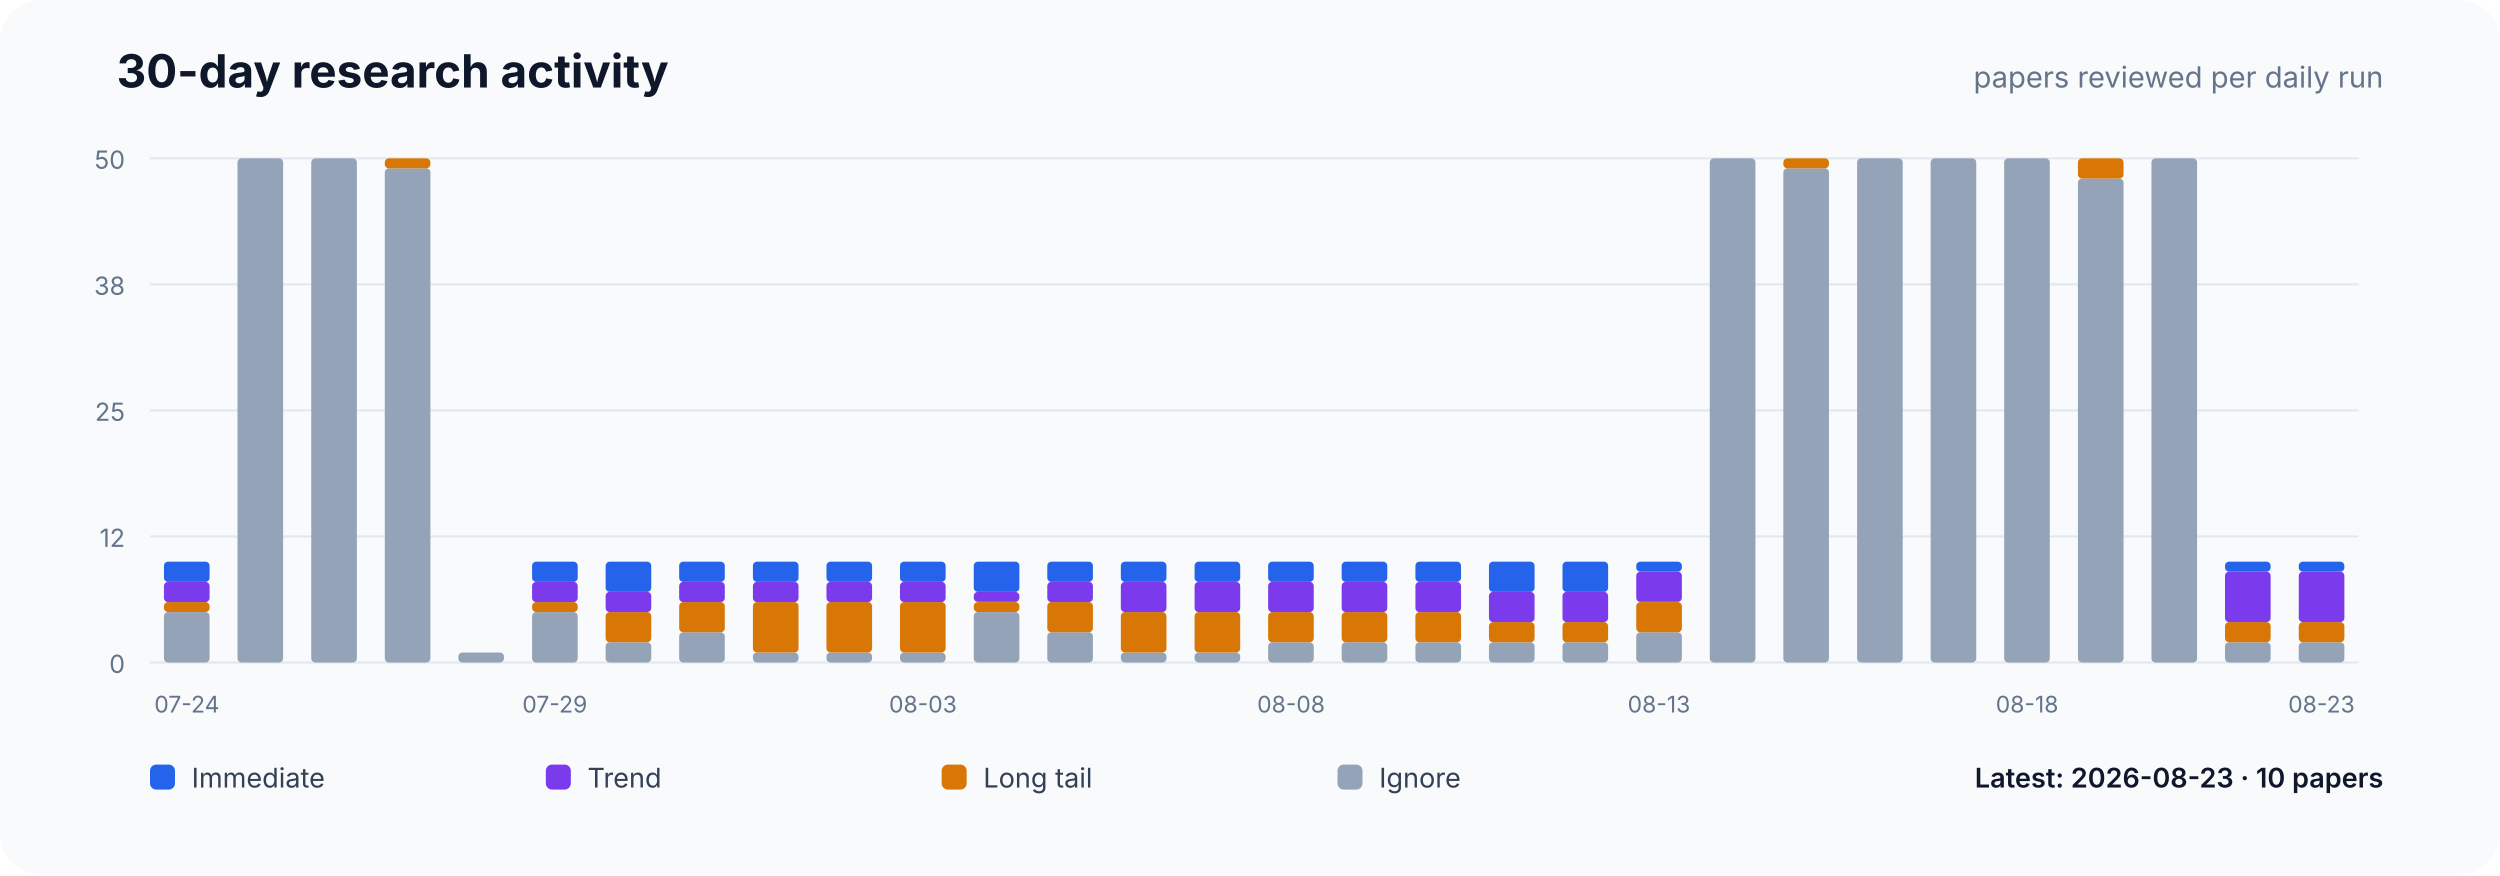
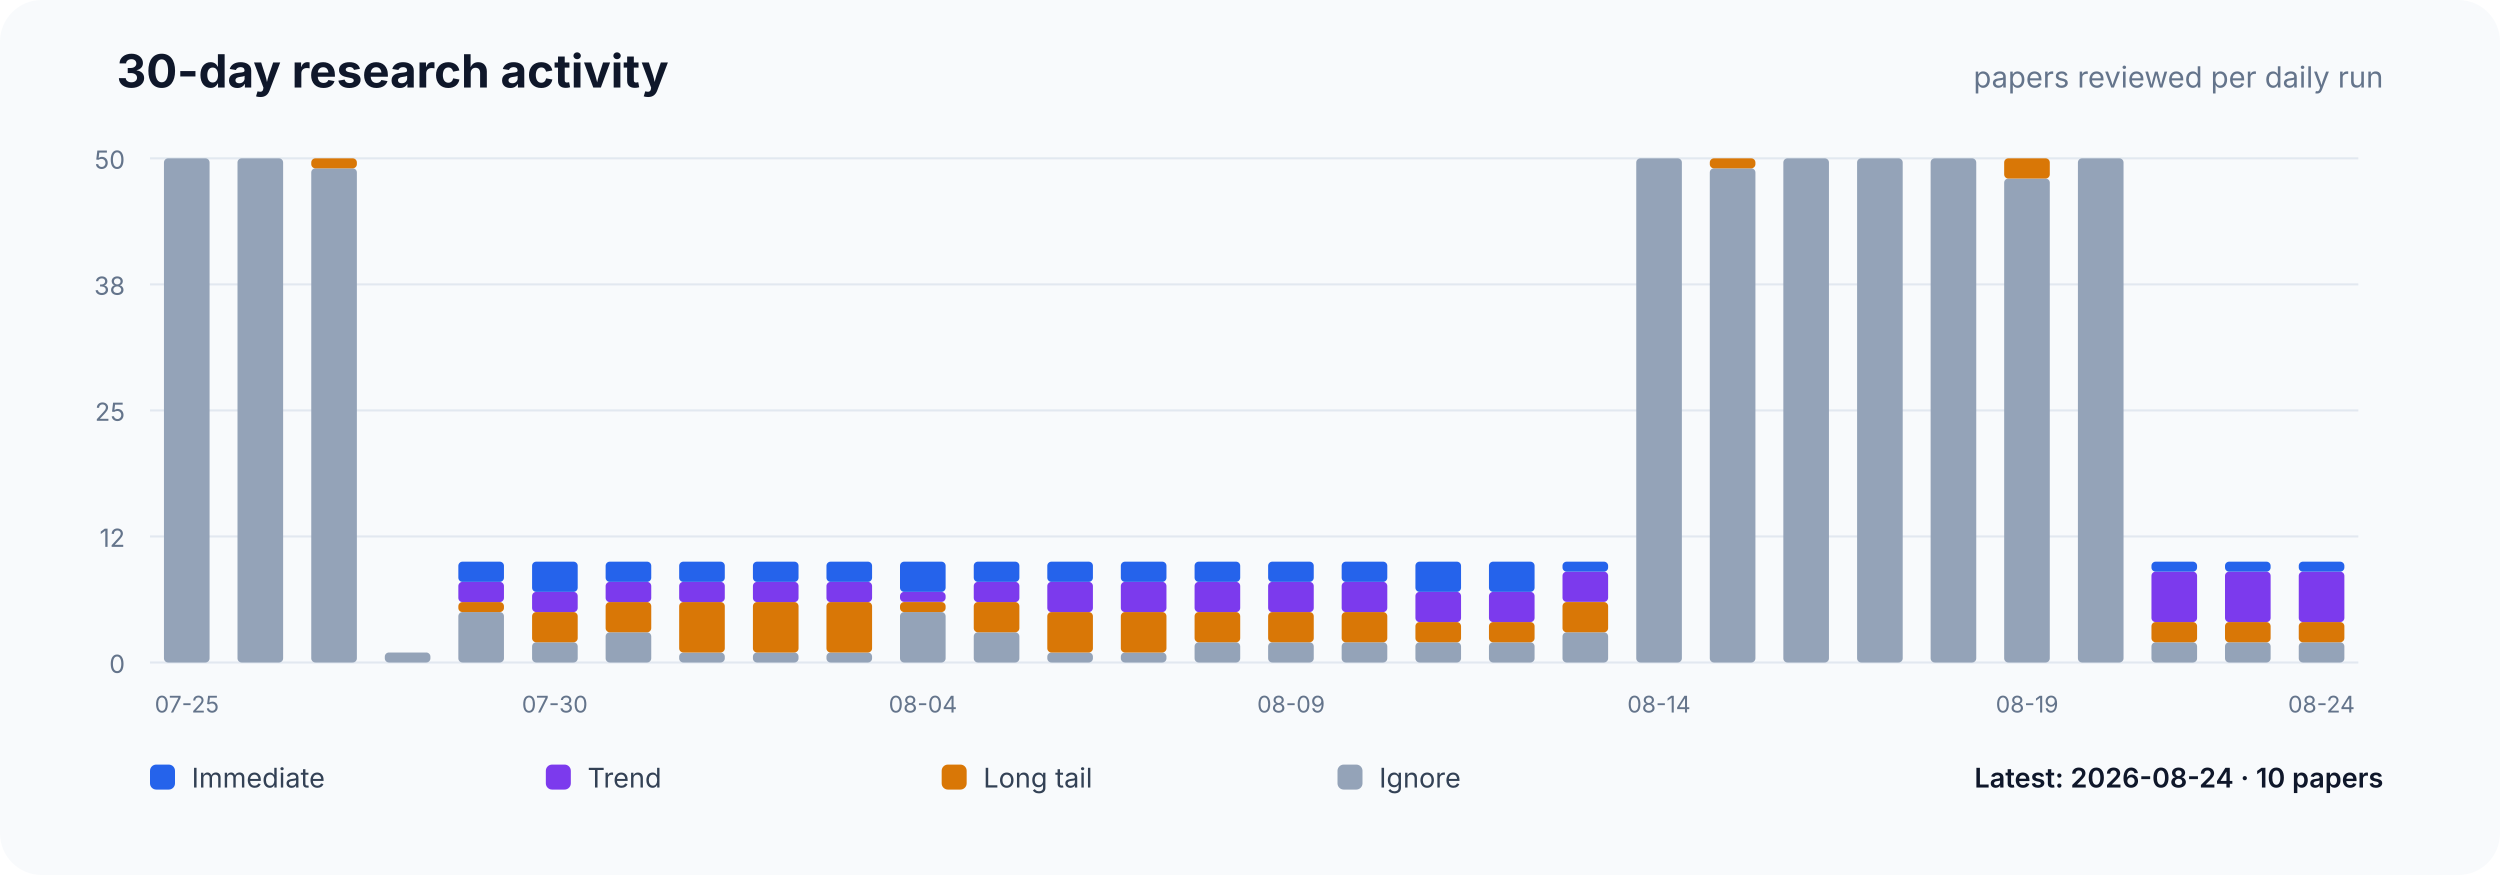
<svg xmlns="http://www.w3.org/2000/svg" width="1200" height="420" viewBox="0 0 1200 420" role="img" aria-labelledby="title desc">
  <rect width="1200" height="420" rx="20" fill="#f8fafc" />
  <text x="56" y="42" font-family="Inter,system-ui,sans-serif" font-size="22" font-weight="700" fill="#0f172a">30-day research activity</text>
  <text x="1144" y="42" text-anchor="end" font-family="Inter,system-ui,sans-serif" font-size="14" fill="#64748b">papers reviewed per daily run</text>
  <line x1="72" y1="318.0" x2="1132" y2="318.0" stroke="#e2e8f0" />
  <text x="60" y="323.0" text-anchor="end" font-family="Inter,system-ui,sans-serif" font-size="12" fill="#64748b">0</text>
  <line x1="72" y1="257.5" x2="1132" y2="257.5" stroke="#e2e8f0" />
  <text x="60" y="262.5" text-anchor="end" font-family="Inter,system-ui,sans-serif" font-size="12" fill="#64748b">12</text>
  <line x1="72" y1="197.0" x2="1132" y2="197.0" stroke="#e2e8f0" />
  <text x="60" y="202.0" text-anchor="end" font-family="Inter,system-ui,sans-serif" font-size="12" fill="#64748b">25</text>
  <line x1="72" y1="136.5" x2="1132" y2="136.5" stroke="#e2e8f0" />
  <text x="60" y="141.5" text-anchor="end" font-family="Inter,system-ui,sans-serif" font-size="12" fill="#64748b">38</text>
  <line x1="72" y1="76.0" x2="1132" y2="76.0" stroke="#e2e8f0" />
  <text x="60" y="81.0" text-anchor="end" font-family="Inter,system-ui,sans-serif" font-size="12" fill="#64748b">50</text>
-   <rect x="78.7" y="293.8" width="21.9" height="24.2" rx="2" fill="#94a3b8" />
-   <rect x="78.7" y="289.0" width="21.9" height="4.8" rx="2" fill="#d97706" />
-   <rect x="78.7" y="279.3" width="21.9" height="9.7" rx="2" fill="#7c3aed" />
-   <rect x="78.7" y="269.6" width="21.9" height="9.7" rx="2" fill="#2563eb" />
-   <text x="89.7" y="342" text-anchor="middle" font-family="Inter,system-ui,sans-serif" font-size="11" fill="#64748b">07-24</text>
+   <rect x="78.7" y="76.0" width="21.9" height="242.0" rx="2" fill="#94a3b8" />
+   <rect x="78.7" y="76.0" width="21.9" height="0.0" rx="2" fill="#d97706" />
+   <rect x="78.7" y="76.0" width="21.9" height="0.0" rx="2" fill="#7c3aed" />
+   <rect x="78.7" y="76.0" width="21.9" height="0.0" rx="2" fill="#2563eb" />
+   <text x="89.7" y="342" text-anchor="middle" font-family="Inter,system-ui,sans-serif" font-size="11" fill="#64748b">07-25</text>
  <rect x="114.0" y="76.0" width="21.9" height="242.0" rx="2" fill="#94a3b8" />
  <rect x="114.0" y="76.0" width="21.9" height="0.0" rx="2" fill="#d97706" />
  <rect x="114.0" y="76.0" width="21.9" height="0.0" rx="2" fill="#7c3aed" />
  <rect x="114.0" y="76.0" width="21.9" height="0.0" rx="2" fill="#2563eb" />
-   <rect x="149.4" y="76.0" width="21.9" height="242.0" rx="2" fill="#94a3b8" />
-   <rect x="149.4" y="76.0" width="21.9" height="0.0" rx="2" fill="#d97706" />
+   <rect x="149.4" y="80.8" width="21.9" height="237.2" rx="2" fill="#94a3b8" />
+   <rect x="149.4" y="76.0" width="21.9" height="4.8" rx="2" fill="#d97706" />
  <rect x="149.4" y="76.0" width="21.9" height="0.0" rx="2" fill="#7c3aed" />
  <rect x="149.4" y="76.0" width="21.9" height="0.0" rx="2" fill="#2563eb" />
-   <rect x="184.7" y="80.8" width="21.9" height="237.2" rx="2" fill="#94a3b8" />
-   <rect x="184.7" y="76.0" width="21.9" height="4.8" rx="2" fill="#d97706" />
-   <rect x="184.7" y="76.0" width="21.9" height="0.0" rx="2" fill="#7c3aed" />
-   <rect x="184.7" y="76.0" width="21.9" height="0.0" rx="2" fill="#2563eb" />
-   <rect x="220.0" y="313.2" width="21.9" height="4.8" rx="2" fill="#94a3b8" />
-   <rect x="220.0" y="313.2" width="21.9" height="0.0" rx="2" fill="#d97706" />
-   <rect x="220.0" y="313.2" width="21.9" height="0.0" rx="2" fill="#7c3aed" />
-   <rect x="220.0" y="313.2" width="21.9" height="0.0" rx="2" fill="#2563eb" />
-   <rect x="255.4" y="293.8" width="21.9" height="24.2" rx="2" fill="#94a3b8" />
-   <rect x="255.4" y="289.0" width="21.9" height="4.8" rx="2" fill="#d97706" />
-   <rect x="255.4" y="279.3" width="21.9" height="9.7" rx="2" fill="#7c3aed" />
-   <rect x="255.4" y="269.6" width="21.9" height="9.7" rx="2" fill="#2563eb" />
-   <text x="266.3" y="342" text-anchor="middle" font-family="Inter,system-ui,sans-serif" font-size="11" fill="#64748b">07-29</text>
-   <rect x="290.7" y="308.3" width="21.9" height="9.7" rx="2" fill="#94a3b8" />
-   <rect x="290.7" y="293.8" width="21.9" height="14.5" rx="2" fill="#d97706" />
-   <rect x="290.7" y="284.1" width="21.9" height="9.7" rx="2" fill="#7c3aed" />
-   <rect x="290.7" y="269.6" width="21.9" height="14.5" rx="2" fill="#2563eb" />
-   <rect x="326.0" y="303.5" width="21.9" height="14.5" rx="2" fill="#94a3b8" />
-   <rect x="326.0" y="289.0" width="21.9" height="14.5" rx="2" fill="#d97706" />
+   <rect x="184.7" y="313.2" width="21.9" height="4.8" rx="2" fill="#94a3b8" />
+   <rect x="184.7" y="313.2" width="21.9" height="0.0" rx="2" fill="#d97706" />
+   <rect x="184.7" y="313.2" width="21.9" height="0.0" rx="2" fill="#7c3aed" />
+   <rect x="184.7" y="313.2" width="21.9" height="0.0" rx="2" fill="#2563eb" />
+   <rect x="220.0" y="293.8" width="21.9" height="24.2" rx="2" fill="#94a3b8" />
+   <rect x="220.0" y="289.0" width="21.9" height="4.8" rx="2" fill="#d97706" />
+   <rect x="220.0" y="279.3" width="21.9" height="9.7" rx="2" fill="#7c3aed" />
+   <rect x="220.0" y="269.6" width="21.9" height="9.7" rx="2" fill="#2563eb" />
+   <rect x="255.4" y="308.3" width="21.9" height="9.7" rx="2" fill="#94a3b8" />
+   <rect x="255.4" y="293.8" width="21.9" height="14.5" rx="2" fill="#d97706" />
+   <rect x="255.4" y="284.1" width="21.9" height="9.7" rx="2" fill="#7c3aed" />
+   <rect x="255.4" y="269.6" width="21.9" height="14.5" rx="2" fill="#2563eb" />
+   <text x="266.3" y="342" text-anchor="middle" font-family="Inter,system-ui,sans-serif" font-size="11" fill="#64748b">07-30</text>
+   <rect x="290.7" y="303.5" width="21.9" height="14.5" rx="2" fill="#94a3b8" />
+   <rect x="290.7" y="289.0" width="21.9" height="14.5" rx="2" fill="#d97706" />
+   <rect x="290.7" y="279.3" width="21.9" height="9.7" rx="2" fill="#7c3aed" />
+   <rect x="290.7" y="269.6" width="21.9" height="9.7" rx="2" fill="#2563eb" />
+   <rect x="326.0" y="313.2" width="21.9" height="4.8" rx="2" fill="#94a3b8" />
+   <rect x="326.0" y="289.0" width="21.9" height="24.2" rx="2" fill="#d97706" />
  <rect x="326.0" y="279.3" width="21.9" height="9.7" rx="2" fill="#7c3aed" />
  <rect x="326.0" y="269.6" width="21.9" height="9.7" rx="2" fill="#2563eb" />
  <rect x="361.4" y="313.2" width="21.9" height="4.8" rx="2" fill="#94a3b8" />
  <rect x="361.4" y="289.0" width="21.9" height="24.2" rx="2" fill="#d97706" />
  <rect x="361.4" y="279.3" width="21.9" height="9.7" rx="2" fill="#7c3aed" />
  <rect x="361.4" y="269.6" width="21.9" height="9.7" rx="2" fill="#2563eb" />
  <rect x="396.7" y="313.2" width="21.9" height="4.8" rx="2" fill="#94a3b8" />
  <rect x="396.7" y="289.0" width="21.9" height="24.2" rx="2" fill="#d97706" />
  <rect x="396.7" y="279.3" width="21.9" height="9.7" rx="2" fill="#7c3aed" />
  <rect x="396.7" y="269.6" width="21.9" height="9.7" rx="2" fill="#2563eb" />
-   <rect x="432.0" y="313.2" width="21.9" height="4.8" rx="2" fill="#94a3b8" />
-   <rect x="432.0" y="289.0" width="21.9" height="24.2" rx="2" fill="#d97706" />
-   <rect x="432.0" y="279.3" width="21.9" height="9.7" rx="2" fill="#7c3aed" />
-   <rect x="432.0" y="269.6" width="21.9" height="9.7" rx="2" fill="#2563eb" />
-   <text x="443.0" y="342" text-anchor="middle" font-family="Inter,system-ui,sans-serif" font-size="11" fill="#64748b">08-03</text>
-   <rect x="467.4" y="293.8" width="21.9" height="24.2" rx="2" fill="#94a3b8" />
-   <rect x="467.4" y="289.0" width="21.9" height="4.8" rx="2" fill="#d97706" />
-   <rect x="467.4" y="284.1" width="21.9" height="4.8" rx="2" fill="#7c3aed" />
-   <rect x="467.4" y="269.6" width="21.9" height="14.5" rx="2" fill="#2563eb" />
-   <rect x="502.7" y="303.5" width="21.9" height="14.5" rx="2" fill="#94a3b8" />
-   <rect x="502.7" y="289.0" width="21.9" height="14.5" rx="2" fill="#d97706" />
-   <rect x="502.7" y="279.3" width="21.9" height="9.7" rx="2" fill="#7c3aed" />
+   <rect x="432.0" y="293.8" width="21.9" height="24.2" rx="2" fill="#94a3b8" />
+   <rect x="432.0" y="289.0" width="21.9" height="4.8" rx="2" fill="#d97706" />
+   <rect x="432.0" y="284.1" width="21.9" height="4.8" rx="2" fill="#7c3aed" />
+   <rect x="432.0" y="269.6" width="21.9" height="14.5" rx="2" fill="#2563eb" />
+   <text x="443.0" y="342" text-anchor="middle" font-family="Inter,system-ui,sans-serif" font-size="11" fill="#64748b">08-04</text>
+   <rect x="467.4" y="303.5" width="21.9" height="14.5" rx="2" fill="#94a3b8" />
+   <rect x="467.4" y="289.0" width="21.9" height="14.5" rx="2" fill="#d97706" />
+   <rect x="467.4" y="279.3" width="21.9" height="9.7" rx="2" fill="#7c3aed" />
+   <rect x="467.4" y="269.6" width="21.9" height="9.7" rx="2" fill="#2563eb" />
+   <rect x="502.7" y="313.2" width="21.9" height="4.8" rx="2" fill="#94a3b8" />
+   <rect x="502.7" y="293.8" width="21.9" height="19.4" rx="2" fill="#d97706" />
+   <rect x="502.7" y="279.3" width="21.9" height="14.5" rx="2" fill="#7c3aed" />
  <rect x="502.7" y="269.6" width="21.9" height="9.7" rx="2" fill="#2563eb" />
  <rect x="538.0" y="313.2" width="21.9" height="4.8" rx="2" fill="#94a3b8" />
  <rect x="538.0" y="293.8" width="21.9" height="19.4" rx="2" fill="#d97706" />
  <rect x="538.0" y="279.3" width="21.9" height="14.5" rx="2" fill="#7c3aed" />
  <rect x="538.0" y="269.6" width="21.9" height="9.7" rx="2" fill="#2563eb" />
-   <rect x="573.4" y="313.2" width="21.9" height="4.8" rx="2" fill="#94a3b8" />
-   <rect x="573.4" y="293.8" width="21.9" height="19.4" rx="2" fill="#d97706" />
+   <rect x="573.4" y="308.3" width="21.9" height="9.7" rx="2" fill="#94a3b8" />
+   <rect x="573.4" y="293.8" width="21.9" height="14.5" rx="2" fill="#d97706" />
  <rect x="573.4" y="279.3" width="21.9" height="14.5" rx="2" fill="#7c3aed" />
  <rect x="573.4" y="269.6" width="21.9" height="9.7" rx="2" fill="#2563eb" />
  <rect x="608.7" y="308.3" width="21.9" height="9.7" rx="2" fill="#94a3b8" />
  <rect x="608.7" y="293.8" width="21.9" height="14.5" rx="2" fill="#d97706" />
  <rect x="608.7" y="279.3" width="21.9" height="14.5" rx="2" fill="#7c3aed" />
  <rect x="608.7" y="269.6" width="21.9" height="9.7" rx="2" fill="#2563eb" />
-   <text x="619.7" y="342" text-anchor="middle" font-family="Inter,system-ui,sans-serif" font-size="11" fill="#64748b">08-08</text>
+   <text x="619.7" y="342" text-anchor="middle" font-family="Inter,system-ui,sans-serif" font-size="11" fill="#64748b">08-09</text>
  <rect x="644.0" y="308.3" width="21.9" height="9.7" rx="2" fill="#94a3b8" />
  <rect x="644.0" y="293.8" width="21.9" height="14.5" rx="2" fill="#d97706" />
  <rect x="644.0" y="279.3" width="21.9" height="14.5" rx="2" fill="#7c3aed" />
  <rect x="644.0" y="269.6" width="21.9" height="9.7" rx="2" fill="#2563eb" />
  <rect x="679.4" y="308.3" width="21.9" height="9.7" rx="2" fill="#94a3b8" />
-   <rect x="679.4" y="293.8" width="21.9" height="14.5" rx="2" fill="#d97706" />
-   <rect x="679.4" y="279.3" width="21.9" height="14.5" rx="2" fill="#7c3aed" />
-   <rect x="679.4" y="269.6" width="21.9" height="9.7" rx="2" fill="#2563eb" />
+   <rect x="679.4" y="298.6" width="21.9" height="9.7" rx="2" fill="#d97706" />
+   <rect x="679.4" y="284.1" width="21.9" height="14.5" rx="2" fill="#7c3aed" />
+   <rect x="679.4" y="269.6" width="21.9" height="14.5" rx="2" fill="#2563eb" />
  <rect x="714.7" y="308.3" width="21.9" height="9.7" rx="2" fill="#94a3b8" />
  <rect x="714.7" y="298.6" width="21.9" height="9.7" rx="2" fill="#d97706" />
  <rect x="714.7" y="284.1" width="21.9" height="14.5" rx="2" fill="#7c3aed" />
  <rect x="714.7" y="269.6" width="21.9" height="14.5" rx="2" fill="#2563eb" />
-   <rect x="750.0" y="308.3" width="21.9" height="9.7" rx="2" fill="#94a3b8" />
-   <rect x="750.0" y="298.6" width="21.9" height="9.7" rx="2" fill="#d97706" />
-   <rect x="750.0" y="284.1" width="21.9" height="14.5" rx="2" fill="#7c3aed" />
-   <rect x="750.0" y="269.6" width="21.9" height="14.5" rx="2" fill="#2563eb" />
-   <rect x="785.4" y="303.5" width="21.9" height="14.5" rx="2" fill="#94a3b8" />
-   <rect x="785.4" y="289.0" width="21.9" height="14.5" rx="2" fill="#d97706" />
-   <rect x="785.4" y="274.4" width="21.9" height="14.5" rx="2" fill="#7c3aed" />
-   <rect x="785.4" y="269.6" width="21.9" height="4.8" rx="2" fill="#2563eb" />
-   <text x="796.3" y="342" text-anchor="middle" font-family="Inter,system-ui,sans-serif" font-size="11" fill="#64748b">08-13</text>
-   <rect x="820.7" y="76.0" width="21.9" height="242.0" rx="2" fill="#94a3b8" />
-   <rect x="820.7" y="76.0" width="21.9" height="0.0" rx="2" fill="#d97706" />
+   <rect x="750.0" y="303.5" width="21.9" height="14.5" rx="2" fill="#94a3b8" />
+   <rect x="750.0" y="289.0" width="21.9" height="14.5" rx="2" fill="#d97706" />
+   <rect x="750.0" y="274.4" width="21.9" height="14.5" rx="2" fill="#7c3aed" />
+   <rect x="750.0" y="269.6" width="21.9" height="4.8" rx="2" fill="#2563eb" />
+   <rect x="785.4" y="76.0" width="21.9" height="242.0" rx="2" fill="#94a3b8" />
+   <rect x="785.4" y="76.0" width="21.9" height="0.0" rx="2" fill="#d97706" />
+   <rect x="785.4" y="76.0" width="21.9" height="0.0" rx="2" fill="#7c3aed" />
+   <rect x="785.4" y="76.0" width="21.9" height="0.0" rx="2" fill="#2563eb" />
+   <text x="796.3" y="342" text-anchor="middle" font-family="Inter,system-ui,sans-serif" font-size="11" fill="#64748b">08-14</text>
+   <rect x="820.7" y="80.8" width="21.9" height="237.2" rx="2" fill="#94a3b8" />
+   <rect x="820.7" y="76.0" width="21.9" height="4.8" rx="2" fill="#d97706" />
  <rect x="820.7" y="76.0" width="21.9" height="0.0" rx="2" fill="#7c3aed" />
  <rect x="820.7" y="76.0" width="21.9" height="0.0" rx="2" fill="#2563eb" />
-   <rect x="856.0" y="80.8" width="21.9" height="237.2" rx="2" fill="#94a3b8" />
-   <rect x="856.0" y="76.0" width="21.9" height="4.8" rx="2" fill="#d97706" />
+   <rect x="856.0" y="76.0" width="21.9" height="242.0" rx="2" fill="#94a3b8" />
+   <rect x="856.0" y="76.0" width="21.9" height="0.0" rx="2" fill="#d97706" />
  <rect x="856.0" y="76.0" width="21.9" height="0.0" rx="2" fill="#7c3aed" />
  <rect x="856.0" y="76.0" width="21.9" height="0.0" rx="2" fill="#2563eb" />
  <rect x="891.4" y="76.0" width="21.9" height="242.0" rx="2" fill="#94a3b8" />
  <rect x="891.4" y="76.0" width="21.9" height="0.0" rx="2" fill="#d97706" />
  <rect x="891.4" y="76.0" width="21.9" height="0.0" rx="2" fill="#7c3aed" />
  <rect x="891.4" y="76.0" width="21.9" height="0.0" rx="2" fill="#2563eb" />
  <rect x="926.7" y="76.0" width="21.9" height="242.0" rx="2" fill="#94a3b8" />
  <rect x="926.7" y="76.0" width="21.9" height="0.0" rx="2" fill="#d97706" />
  <rect x="926.7" y="76.0" width="21.9" height="0.0" rx="2" fill="#7c3aed" />
  <rect x="926.7" y="76.0" width="21.9" height="0.0" rx="2" fill="#2563eb" />
-   <rect x="962.0" y="76.0" width="21.9" height="242.0" rx="2" fill="#94a3b8" />
-   <rect x="962.0" y="76.0" width="21.9" height="0.0" rx="2" fill="#d97706" />
+   <rect x="962.0" y="85.7" width="21.9" height="232.3" rx="2" fill="#94a3b8" />
+   <rect x="962.0" y="76.0" width="21.9" height="9.7" rx="2" fill="#d97706" />
  <rect x="962.0" y="76.0" width="21.9" height="0.0" rx="2" fill="#7c3aed" />
  <rect x="962.0" y="76.0" width="21.9" height="0.0" rx="2" fill="#2563eb" />
-   <text x="973.0" y="342" text-anchor="middle" font-family="Inter,system-ui,sans-serif" font-size="11" fill="#64748b">08-18</text>
-   <rect x="997.4" y="85.7" width="21.9" height="232.3" rx="2" fill="#94a3b8" />
-   <rect x="997.4" y="76.0" width="21.9" height="9.7" rx="2" fill="#d97706" />
+   <text x="973.0" y="342" text-anchor="middle" font-family="Inter,system-ui,sans-serif" font-size="11" fill="#64748b">08-19</text>
+   <rect x="997.4" y="76.0" width="21.9" height="242.0" rx="2" fill="#94a3b8" />
+   <rect x="997.4" y="76.0" width="21.9" height="0.0" rx="2" fill="#d97706" />
  <rect x="997.4" y="76.0" width="21.9" height="0.0" rx="2" fill="#7c3aed" />
  <rect x="997.4" y="76.0" width="21.9" height="0.0" rx="2" fill="#2563eb" />
-   <rect x="1032.7" y="76.0" width="21.9" height="242.0" rx="2" fill="#94a3b8" />
-   <rect x="1032.7" y="76.0" width="21.9" height="0.0" rx="2" fill="#d97706" />
-   <rect x="1032.7" y="76.0" width="21.9" height="0.0" rx="2" fill="#7c3aed" />
-   <rect x="1032.7" y="76.0" width="21.9" height="0.0" rx="2" fill="#2563eb" />
+   <rect x="1032.7" y="308.3" width="21.9" height="9.7" rx="2" fill="#94a3b8" />
+   <rect x="1032.7" y="298.6" width="21.9" height="9.7" rx="2" fill="#d97706" />
+   <rect x="1032.7" y="274.4" width="21.9" height="24.2" rx="2" fill="#7c3aed" />
+   <rect x="1032.7" y="269.6" width="21.9" height="4.8" rx="2" fill="#2563eb" />
  <rect x="1068.0" y="308.3" width="21.9" height="9.7" rx="2" fill="#94a3b8" />
  <rect x="1068.0" y="298.6" width="21.9" height="9.7" rx="2" fill="#d97706" />
  <rect x="1068.0" y="274.4" width="21.9" height="24.2" rx="2" fill="#7c3aed" />
  <rect x="1068.0" y="269.6" width="21.9" height="4.8" rx="2" fill="#2563eb" />
  <rect x="1103.4" y="308.3" width="21.9" height="9.7" rx="2" fill="#94a3b8" />
  <rect x="1103.4" y="298.6" width="21.9" height="9.7" rx="2" fill="#d97706" />
  <rect x="1103.4" y="274.4" width="21.9" height="24.2" rx="2" fill="#7c3aed" />
  <rect x="1103.4" y="269.6" width="21.9" height="4.8" rx="2" fill="#2563eb" />
-   <text x="1114.3" y="342" text-anchor="middle" font-family="Inter,system-ui,sans-serif" font-size="11" fill="#64748b">08-23</text>
+   <text x="1114.3" y="342" text-anchor="middle" font-family="Inter,system-ui,sans-serif" font-size="11" fill="#64748b">08-24</text>
  <rect x="72" y="367" width="12" height="12" rx="3" fill="#2563eb" />
  <text x="92" y="378" font-family="Inter,system-ui,sans-serif" font-size="13" fill="#334155">Immediate</text>
  <rect x="262" y="367" width="12" height="12" rx="3" fill="#7c3aed" />
  <text x="282" y="378" font-family="Inter,system-ui,sans-serif" font-size="13" fill="#334155">Trend</text>
  <rect x="452" y="367" width="12" height="12" rx="3" fill="#d97706" />
  <text x="472" y="378" font-family="Inter,system-ui,sans-serif" font-size="13" fill="#334155">Long tail</text>
  <rect x="642" y="367" width="12" height="12" rx="3" fill="#94a3b8" />
  <text x="662" y="378" font-family="Inter,system-ui,sans-serif" font-size="13" fill="#334155">Ignore</text>
-   <text x="1144" y="378" text-anchor="end" font-family="Inter,system-ui,sans-serif" font-size="13" font-weight="600" fill="#0f172a">Latest: 2026-08-23 · 10 papers</text>
+   <text x="1144" y="378" text-anchor="end" font-family="Inter,system-ui,sans-serif" font-size="13" font-weight="600" fill="#0f172a">Latest: 2026-08-24 · 10 papers</text>
</svg>
